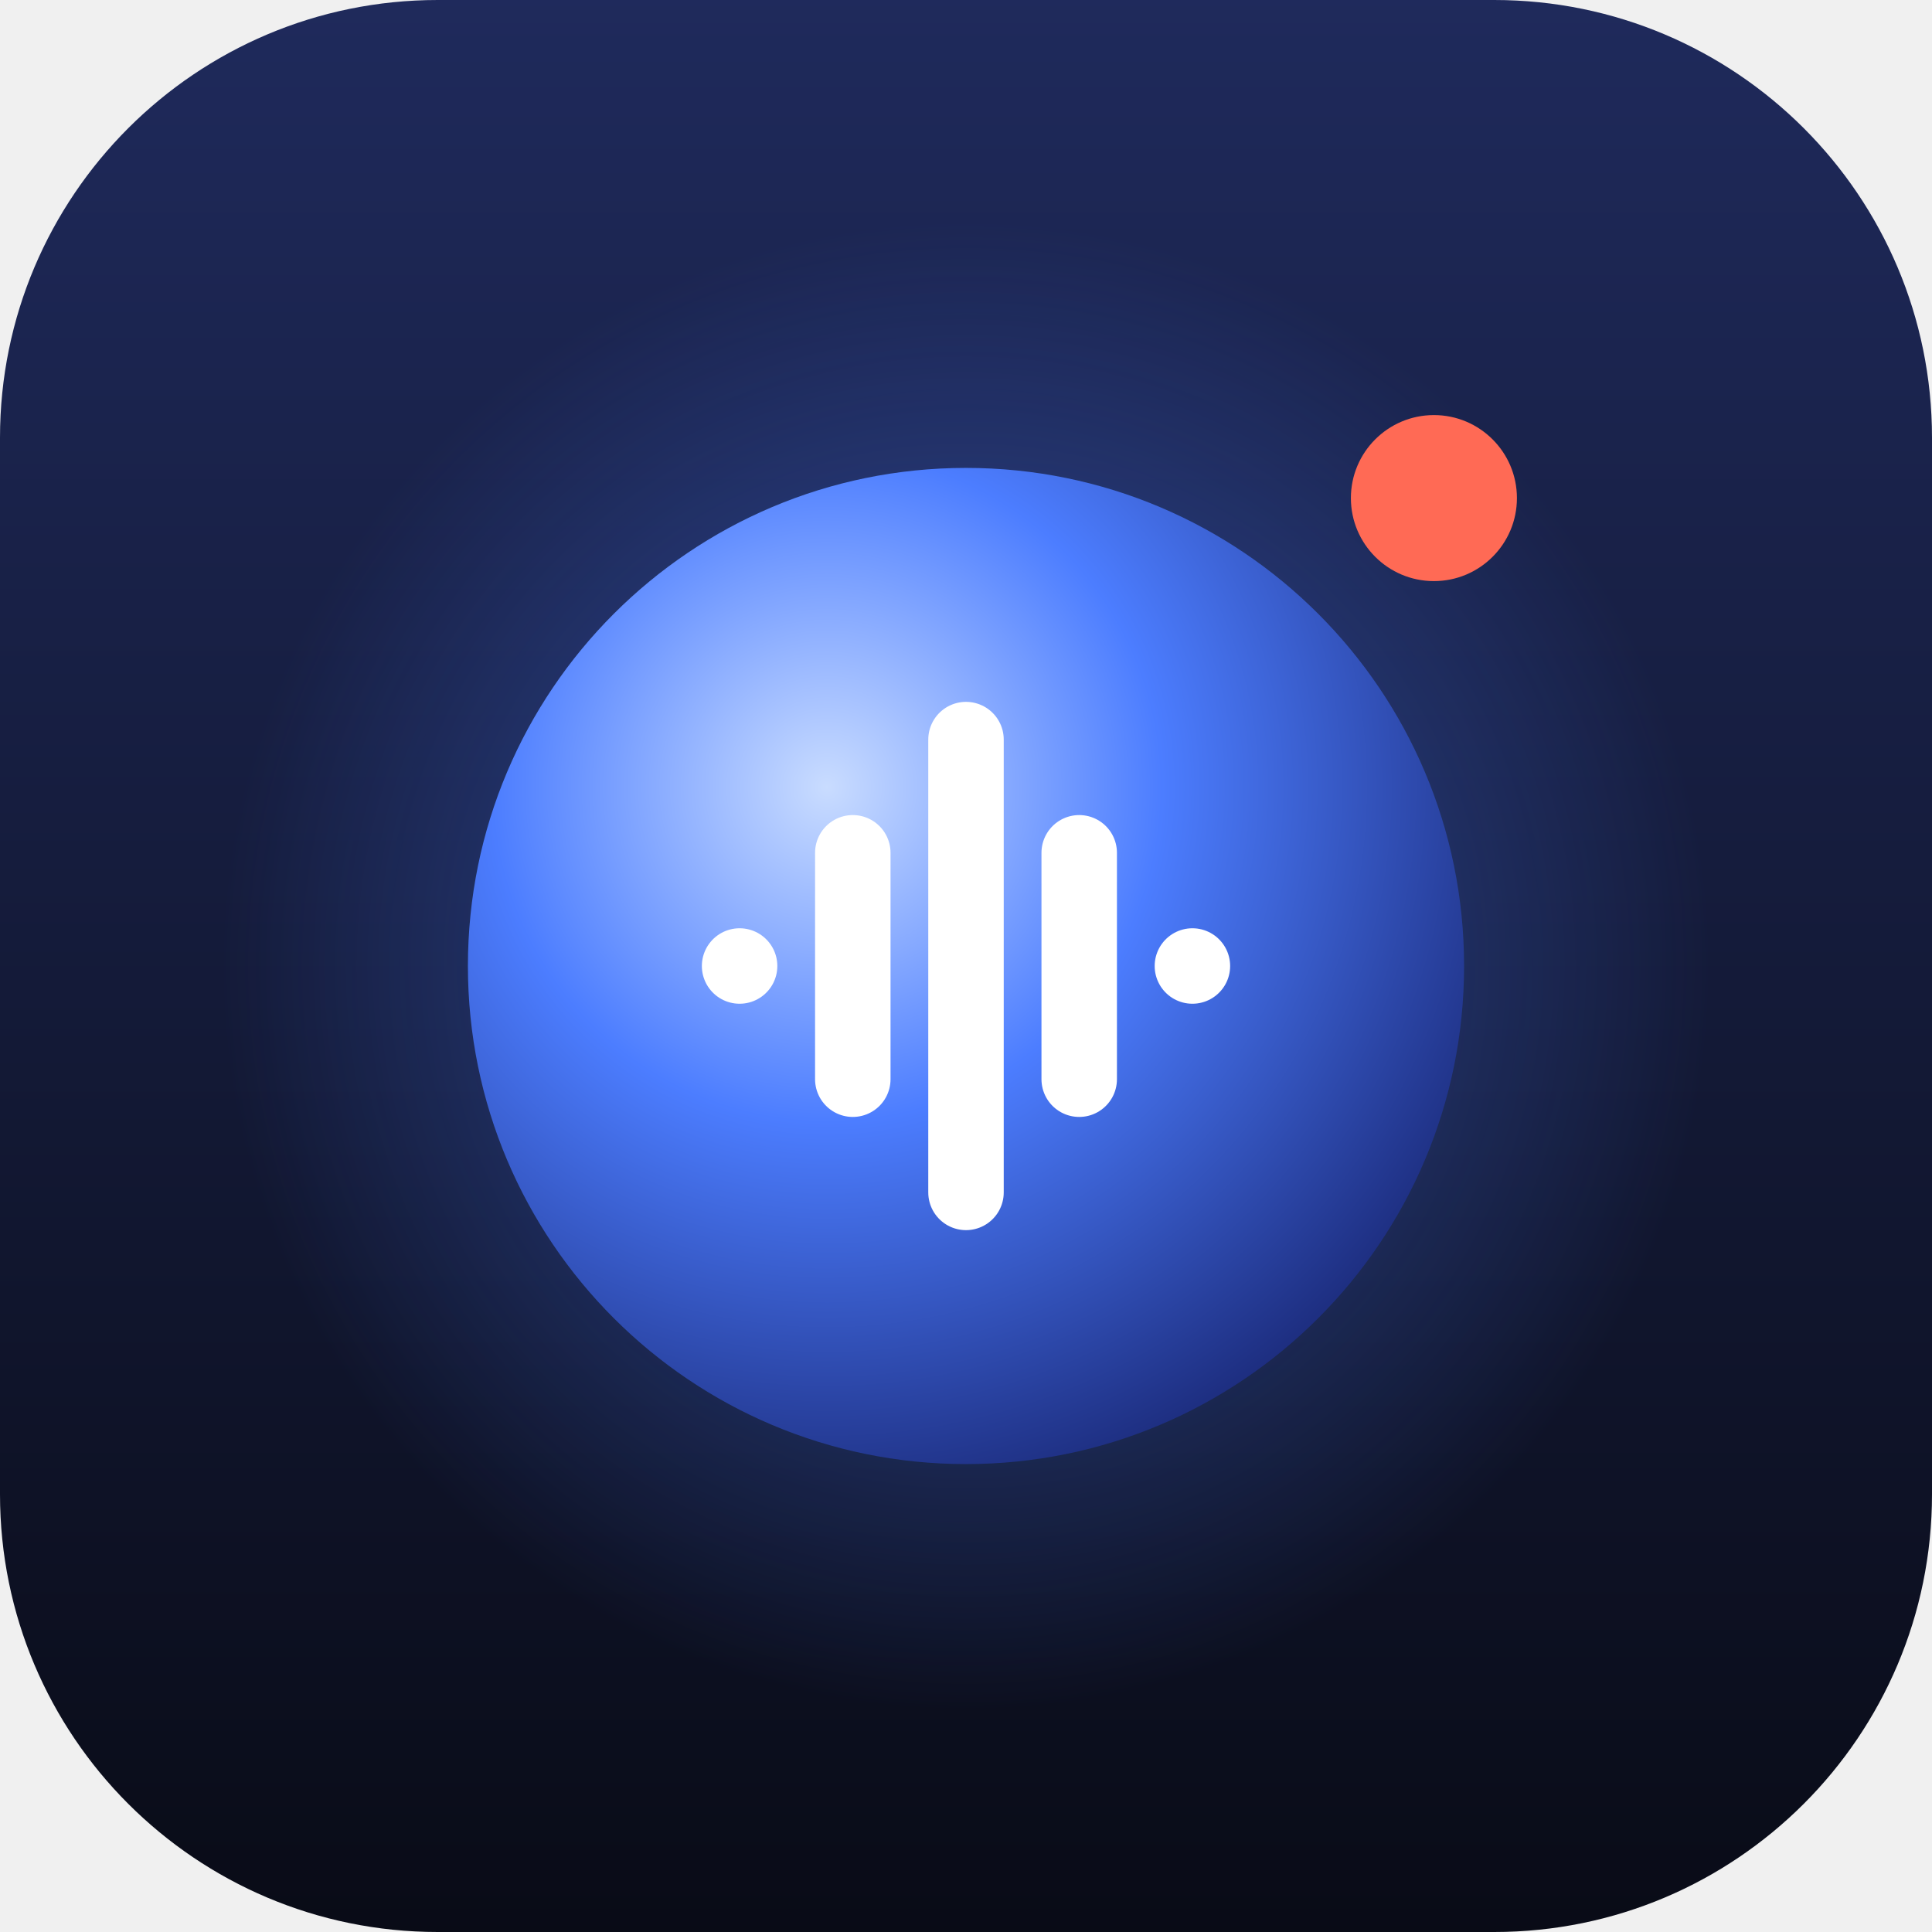
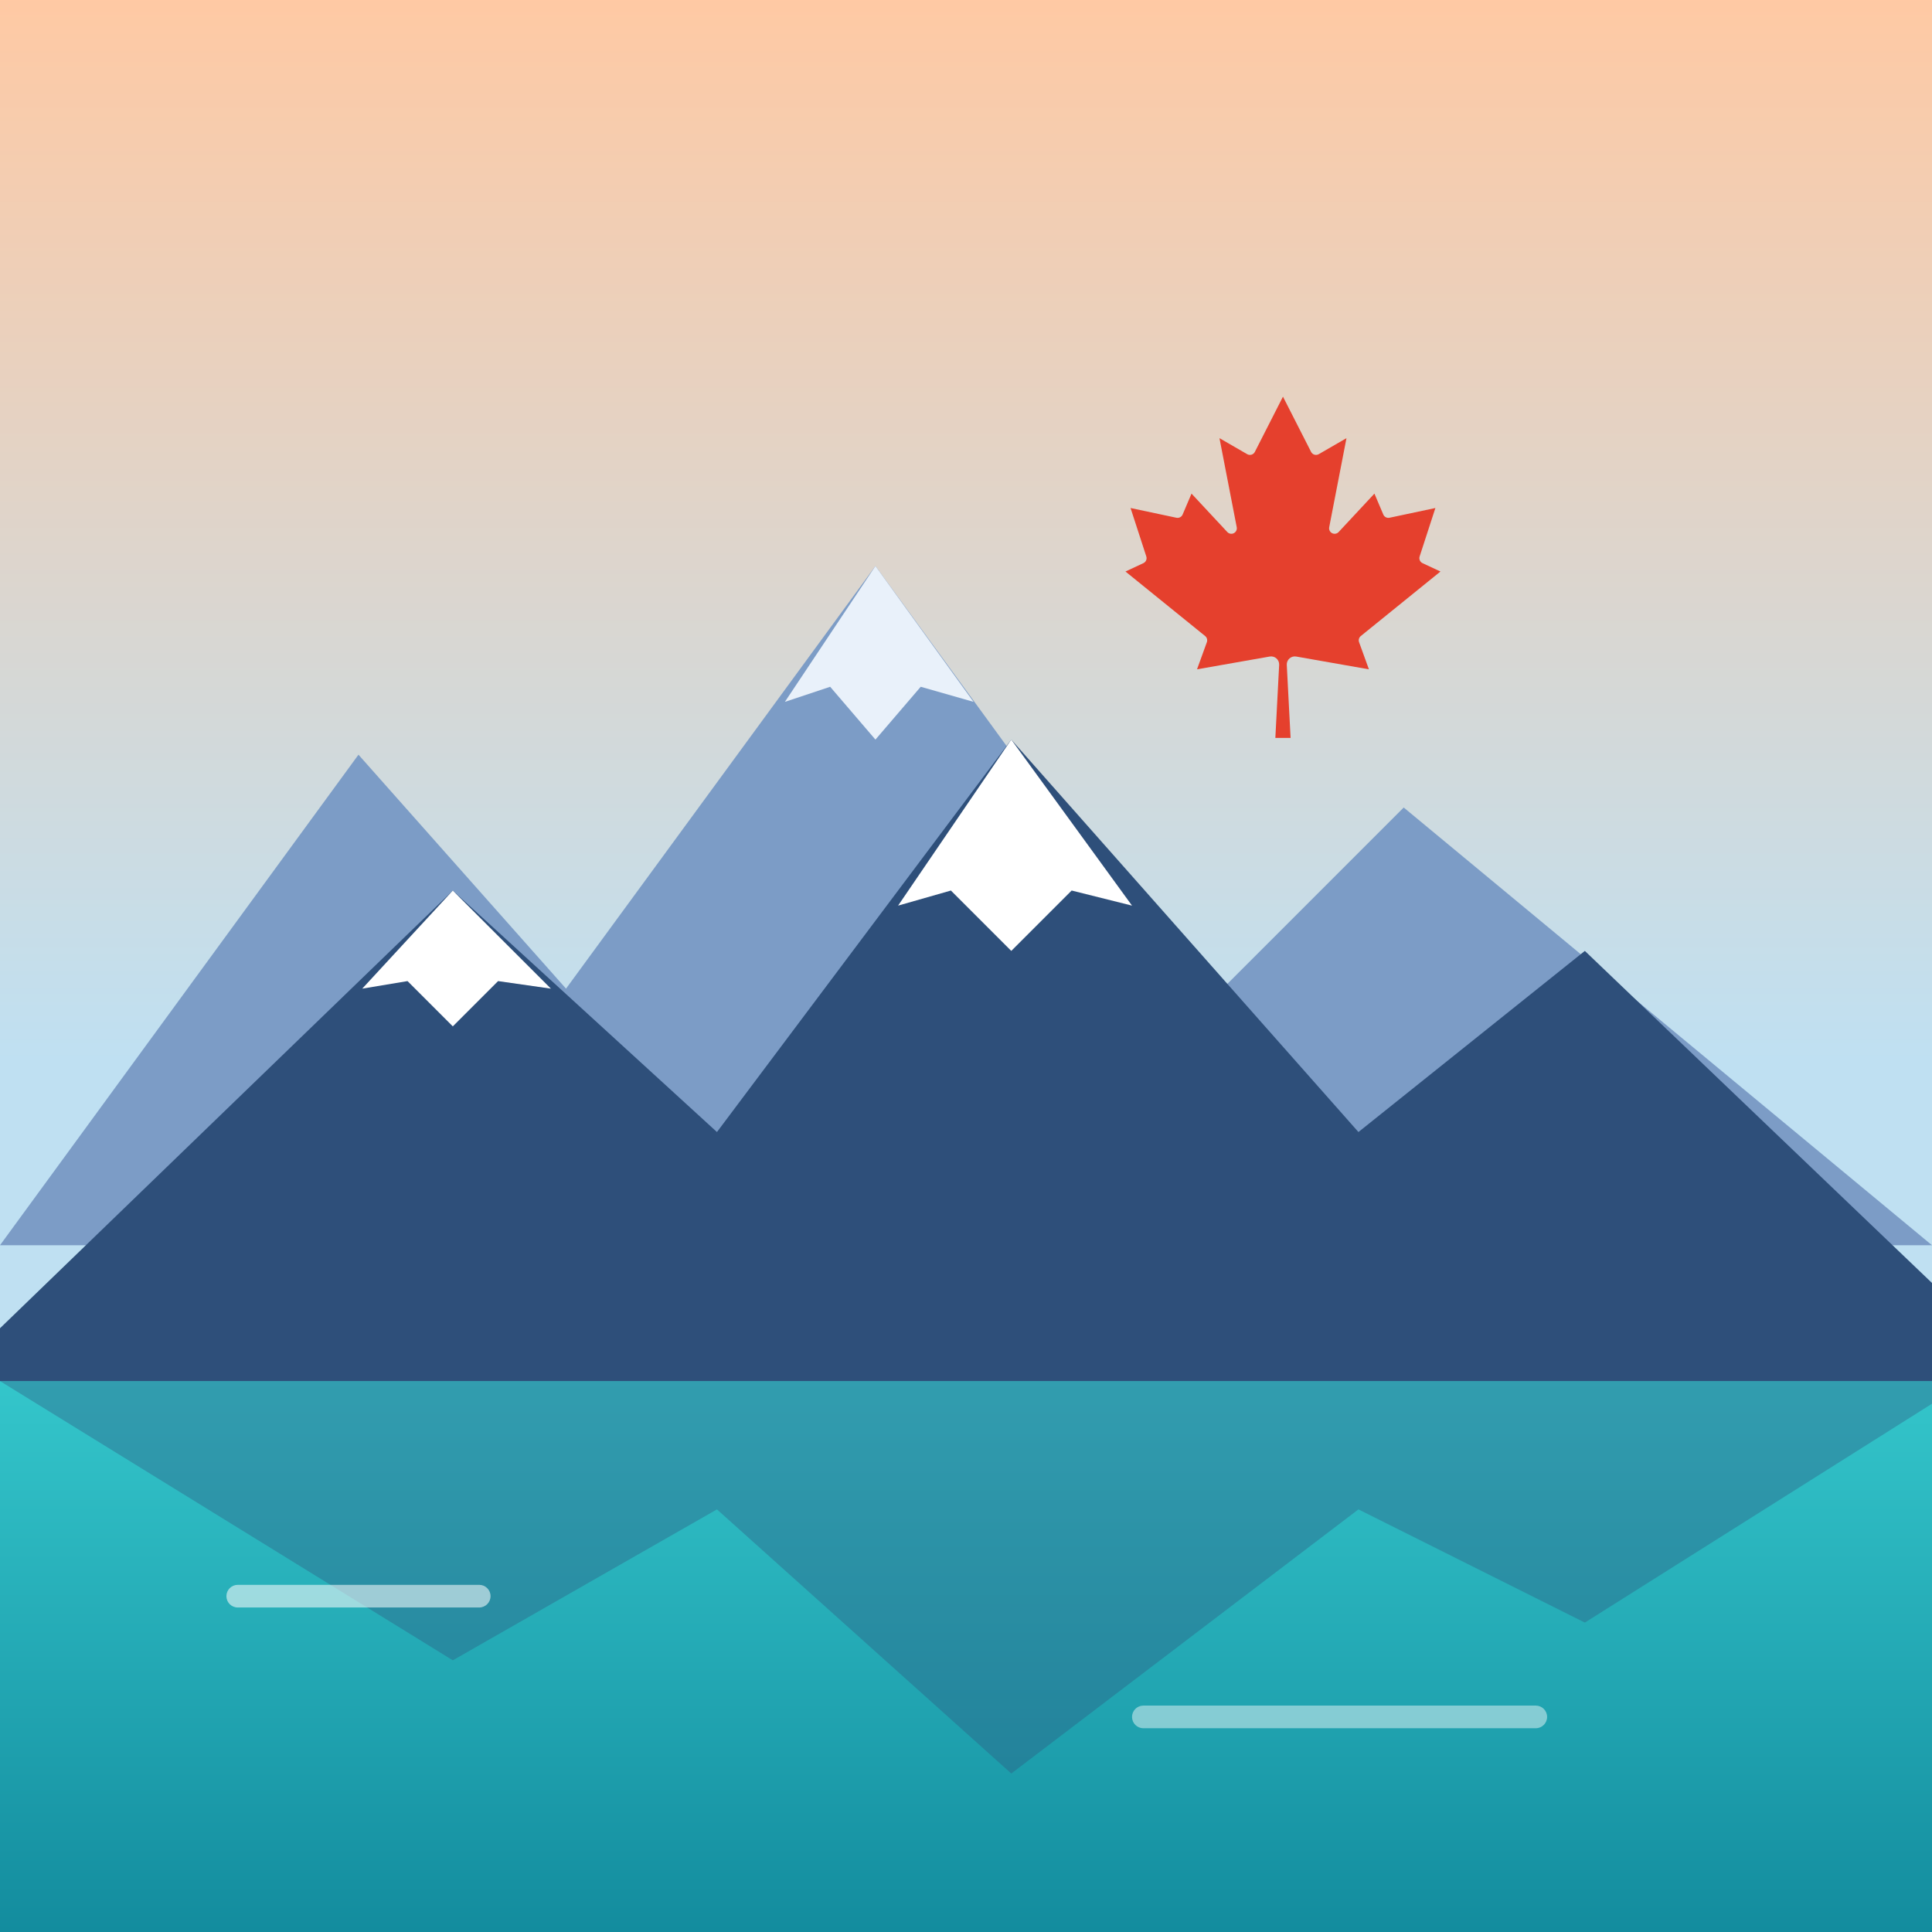
<svg xmlns="http://www.w3.org/2000/svg" viewBox="0 0 512 512">
  <defs>
-     <linearGradient id="bg" x1="0" y1="0" x2="0" y2="1">
-       <stop offset="0" stop-color="#1F2A5C" />
-       <stop offset="1" stop-color="#090B16" />
+     <linearGradient id="sky" x1="0" y1="0" x2="0" y2="1">
+       <stop offset="0" stop-color="#FFC9A3" />
+       <stop offset=".55" stop-color="#BFE0F2" />
    </linearGradient>
-     <radialGradient id="orb" cx="0.36" cy="0.32" r="0.75">
-       <stop offset="0" stop-color="#C9DCFF" />
-       <stop offset="0.45" stop-color="#4C7DFF" />
-       <stop offset="1" stop-color="#1B2A7A" />
-     </radialGradient>
-     <radialGradient id="glow" cx="0.5" cy="0.5" r="0.5">
-       <stop offset="0" stop-color="#4C7DFF" stop-opacity="0.55" />
-       <stop offset="1" stop-color="#4C7DFF" stop-opacity="0" />
-     </radialGradient>
+     <linearGradient id="lake" x1="0" y1="0" x2="0" y2="1">
+       <stop offset="0" stop-color="#34C6CB" />
+       <stop offset="1" stop-color="#138C9E" />
+     </linearGradient>
  </defs>
-   <rect width="512" height="512" rx="116" fill="url(#bg)" />
-   <circle cx="256" cy="256" r="200" fill="url(#glow)" />
-   <circle cx="256" cy="256" r="132" fill="url(#orb)" />
-   <g fill="none" stroke="#fff" stroke-width="20" stroke-linecap="round">
-     <path d="M196 256v0M226 226v60M256 196v120M286 226v60M316 256v0" />
-   </g>
-   <circle cx="380" cy="132" r="22" fill="#FF6A55" />
+   <rect width="512" height="512" fill="url(#sky)" />
+   <path d="m-90 2030 45-863a95 95 0 0 0-111-98l-859 151 116-320a65 65 0 0 0-20-73l-941-762 212-99a65 65 0 0 0 34-79l-186-572 542 115a65 65 0 0 0 73-38l105-247 423 454a65 65 0 0 0 111-57l-204-1052 327 189a65 65 0 0 0 91-27l332-652 332 652a65 65 0 0 0 91 27l327-189-204 1052a65 65 0 0 0 111 57l423-454 105 247a65 65 0 0 0 73 38l542-115-186 572a65 65 0 0 0 34 79l212 99-941 762a65 65 0 0 0-20 73l116 320-859-151a95 95 0 0 0-111 98l45 863z" fill="#E5402D" transform="translate(340 150) scale(0.02244)" />
+   <path d="M0 330 L95 200 L150 262 L232 150 L318 268 L372 214 L512 330 Z" fill="#7C9CC6" />
+   <path d="M232 150 L258 186 L244 182 L232 196 L220 182 L208 186 Z" fill="#E9F1FA" />
+   <path d="M0 352 L120 236 L190 300 L268 196 L360 300 L420 252 L512 340 V380 H0Z" fill="#2E4F7A" />
+   <path d="M268 196 L300 240 L284 236 L268 252 L252 236 L238 240 Z" fill="#fff" />
+   <path d="M120 236 L146 262 L132 260 L120 272 L108 260 L96 262 Z" fill="#fff" />
+   <rect y="366" width="512" height="146" fill="url(#lake)" />
+   <path d="M0 366 L120 440 L190 400 L268 470 L360 400 L420 430 L512 372 V366Z" fill="#2E4F7A" opacity=".35" />
+   <rect x="60" y="420" width="70" height="6" rx="3" fill="#fff" opacity=".55" />
+   <rect x="300" y="452" width="110" height="6" rx="3" fill="#fff" opacity=".45" />
</svg>
